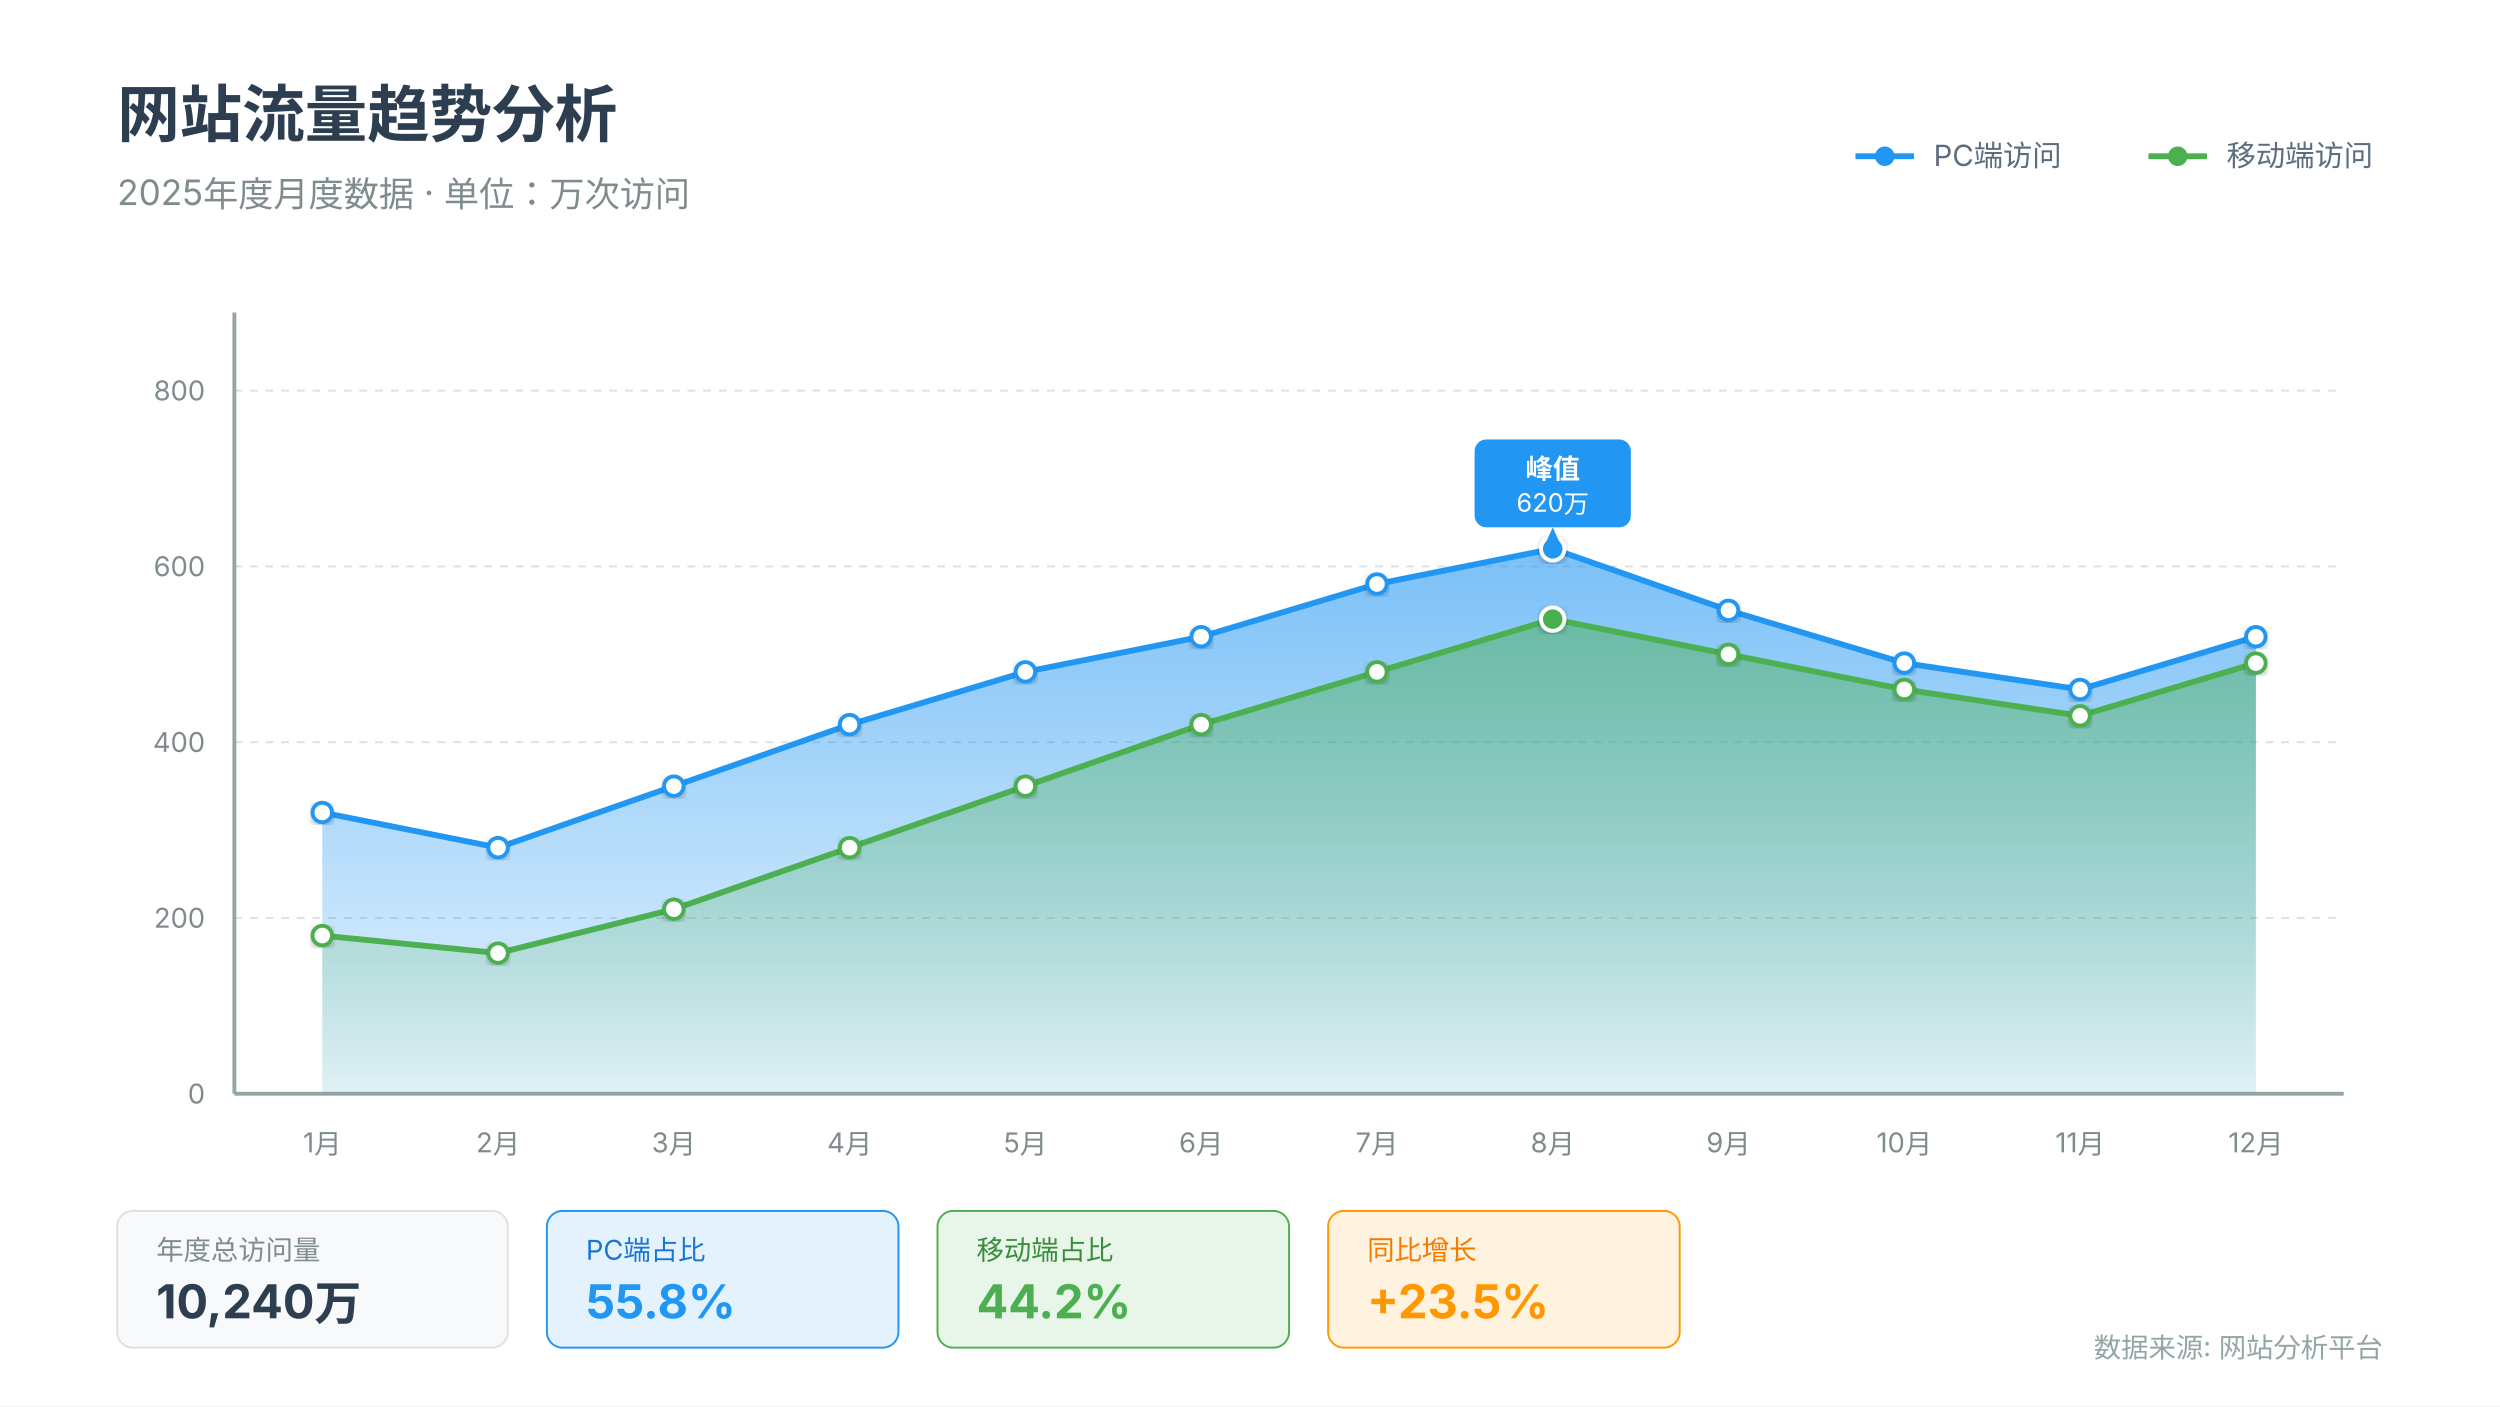
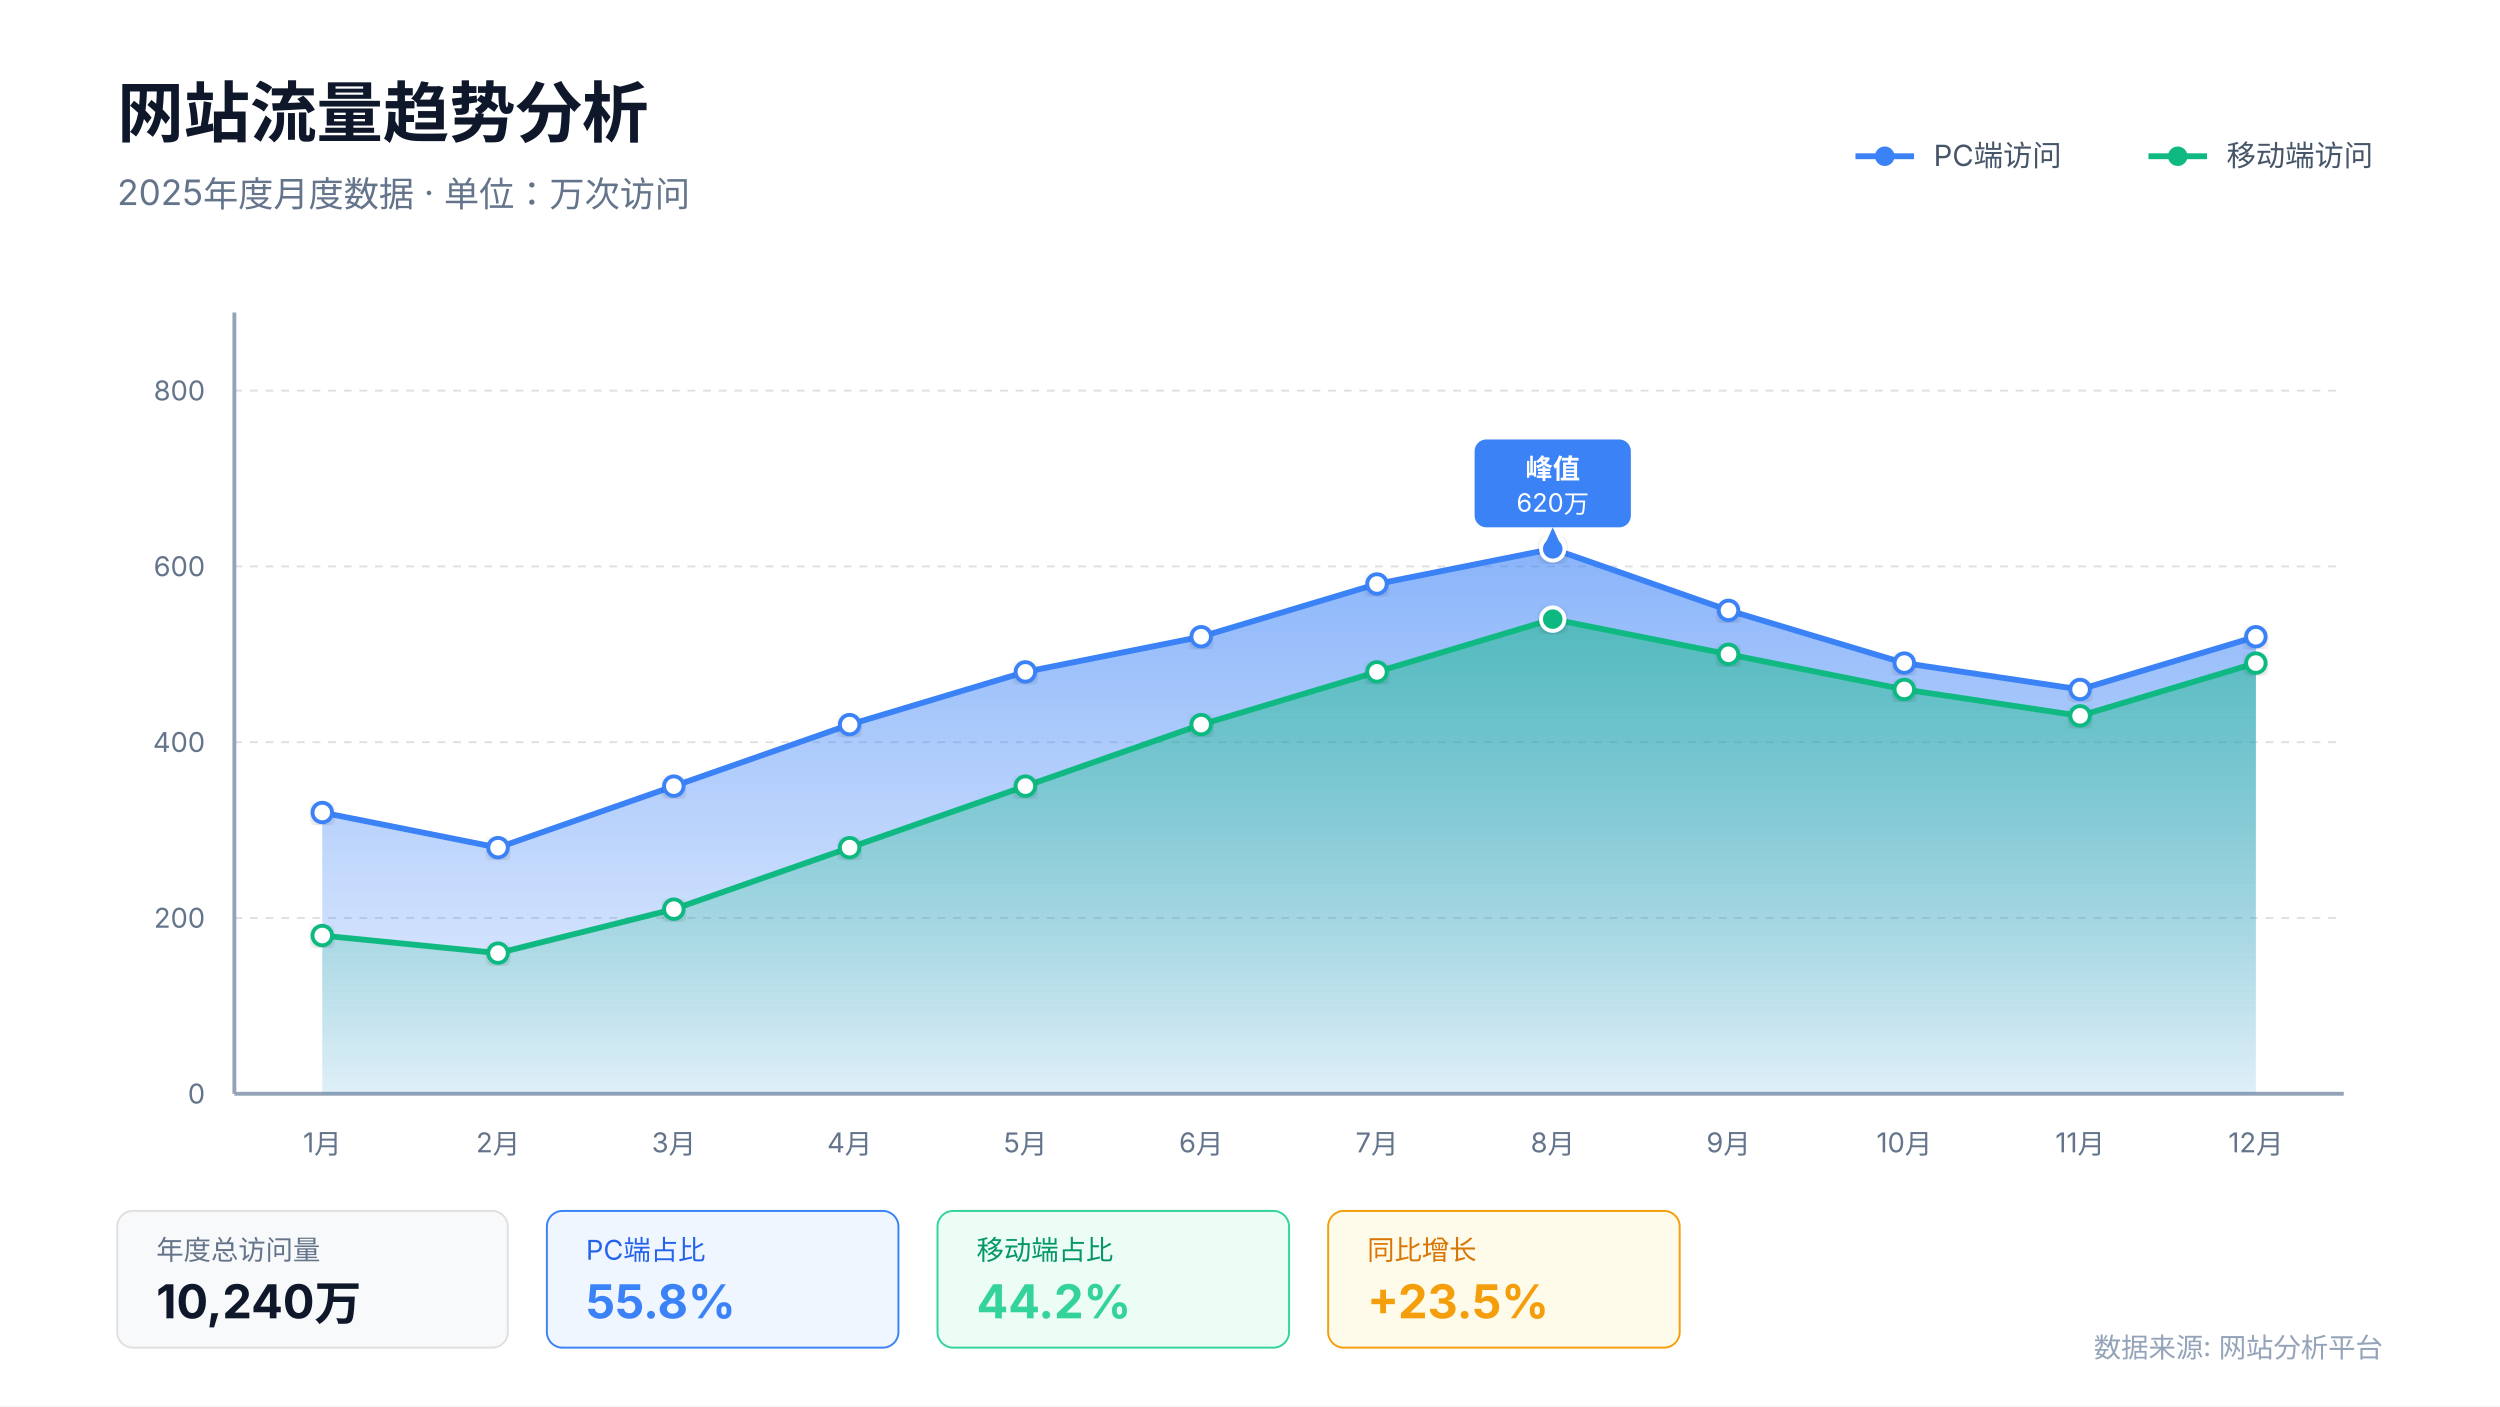
<svg xmlns="http://www.w3.org/2000/svg" viewBox="0 0 1280 720" width="1280" height="720">
  <defs>
    <linearGradient id="areaGrad1" x1="0%" y1="0%" x2="0%" y2="100%">
-       <stop offset="0%" style="stop-color:#2196F3;stop-opacity:0.6" />
-       <stop offset="100%" style="stop-color:#2196F3;stop-opacity:0.1" />
+       <stop offset="0%" style="stop-color:#3B82F6;stop-opacity:0.6" />
+       <stop offset="100%" style="stop-color:#3B82F6;stop-opacity:0.1" />
    </linearGradient>
    <linearGradient id="areaGrad2" x1="0%" y1="0%" x2="0%" y2="100%">
-       <stop offset="0%" style="stop-color:#4CAF50;stop-opacity:0.5" />
-       <stop offset="100%" style="stop-color:#4CAF50;stop-opacity:0.05" />
+       <stop offset="0%" style="stop-color:#10B981;stop-opacity:0.5" />
+       <stop offset="100%" style="stop-color:#10B981;stop-opacity:0.05" />
    </linearGradient>
    <filter id="dotShadow" x="-15%" y="-15%" width="130%" height="130%">
      <feGaussianBlur in="SourceAlpha" stdDeviation="2" />
      <feOffset dx="0" dy="1" result="offsetBlur" />
-       <feFlood flood-color="#000000" flood-opacity="0.3" result="shadowColor" />
+       <feFlood flood-color="#0F172A" flood-opacity="0.2" result="shadowColor" />
      <feComposite in="shadowColor" in2="offsetBlur" operator="in" result="shadow" />
      <feMerge>
        <feMergeNode in="shadow" />
        <feMergeNode in="SourceGraphic" />
      </feMerge>
    </filter>
  </defs>
  <rect width="1280" height="720" fill="#FFFFFF" />
-   <text x="60" y="70" font-family="-apple-system, BlinkMacSystemFont, 'Segoe UI', 'PingFang SC', 'Microsoft YaHei', sans-serif" font-size="32" font-weight="bold" fill="#2C3E50">
+   <text x="60" y="70" font-family="-apple-system, BlinkMacSystemFont, 'Segoe UI', 'PingFang SC', 'Microsoft YaHei', sans-serif" font-size="34" font-weight="bold" fill="#0F172A">
    <tspan>网站流量趋势分析</tspan>
  </text>
-   <text x="60" y="105" font-family="-apple-system, BlinkMacSystemFont, 'Segoe UI', 'PingFang SC', 'Microsoft YaHei', sans-serif" font-size="18" fill="#7F8C8D">
+   <text x="60" y="105" font-family="-apple-system, BlinkMacSystemFont, 'Segoe UI', 'PingFang SC', 'Microsoft YaHei', sans-serif" font-size="18" fill="#64748B">
    <tspan>2025年度月度数据 · 单位：万次访问</tspan>
  </text>
  <g id="legend" transform="translate(950, 70)">
-     <line x1="0" y1="10" x2="30" y2="10" stroke="#2196F3" stroke-width="3" />
-     <circle cx="15" cy="10" r="5" fill="#2196F3" />
-     <text x="40" y="15" font-family="-apple-system, BlinkMacSystemFont, 'Segoe UI', 'PingFang SC', 'Microsoft YaHei', sans-serif" font-size="15" fill="#5D6D7E">
+     <line x1="0" y1="10" x2="30" y2="10" stroke="#3B82F6" stroke-width="3" />
+     <circle cx="15" cy="10" r="5" fill="#3B82F6" />
+     <text x="40" y="15" font-family="-apple-system, BlinkMacSystemFont, 'Segoe UI', 'PingFang SC', 'Microsoft YaHei', sans-serif" font-size="15" fill="#475569">
      <tspan>PC端访问</tspan>
    </text>
-     <line x1="150" y1="10" x2="180" y2="10" stroke="#4CAF50" stroke-width="3" />
-     <circle cx="165" cy="10" r="5" fill="#4CAF50" />
-     <text x="190" y="15" font-family="-apple-system, BlinkMacSystemFont, 'Segoe UI', 'PingFang SC', 'Microsoft YaHei', sans-serif" font-size="15" fill="#5D6D7E">
+     <line x1="150" y1="10" x2="180" y2="10" stroke="#10B981" stroke-width="3" />
+     <circle cx="165" cy="10" r="5" fill="#10B981" />
+     <text x="190" y="15" font-family="-apple-system, BlinkMacSystemFont, 'Segoe UI', 'PingFang SC', 'Microsoft YaHei', sans-serif" font-size="15" fill="#475569">
      <tspan>移动端访问</tspan>
    </text>
  </g>
  <g id="chartArea">
    <line x1="120" y1="560" x2="1200" y2="560" stroke="#E0E0E0" stroke-width="1" stroke-dasharray="4,4" />
    <line x1="120" y1="470" x2="1200" y2="470" stroke="#E0E0E0" stroke-width="1" stroke-dasharray="4,4" />
    <line x1="120" y1="380" x2="1200" y2="380" stroke="#E0E0E0" stroke-width="1" stroke-dasharray="4,4" />
    <line x1="120" y1="290" x2="1200" y2="290" stroke="#E0E0E0" stroke-width="1" stroke-dasharray="4,4" />
    <line x1="120" y1="200" x2="1200" y2="200" stroke="#E0E0E0" stroke-width="1" stroke-dasharray="4,4" />
-     <text x="105" y="565" font-family="-apple-system, BlinkMacSystemFont, 'Segoe UI', sans-serif" font-size="14" fill="#7F8C8D" text-anchor="end">
+     <text x="105" y="565" font-family="-apple-system, BlinkMacSystemFont, 'Segoe UI', sans-serif" font-size="14" fill="#64748B" text-anchor="end">
      <tspan>0</tspan>
    </text>
-     <text x="105" y="475" font-family="-apple-system, BlinkMacSystemFont, 'Segoe UI', sans-serif" font-size="14" fill="#7F8C8D" text-anchor="end">
+     <text x="105" y="475" font-family="-apple-system, BlinkMacSystemFont, 'Segoe UI', sans-serif" font-size="14" fill="#64748B" text-anchor="end">
      <tspan>200</tspan>
    </text>
-     <text x="105" y="385" font-family="-apple-system, BlinkMacSystemFont, 'Segoe UI', sans-serif" font-size="14" fill="#7F8C8D" text-anchor="end">
+     <text x="105" y="385" font-family="-apple-system, BlinkMacSystemFont, 'Segoe UI', sans-serif" font-size="14" fill="#64748B" text-anchor="end">
      <tspan>400</tspan>
    </text>
-     <text x="105" y="295" font-family="-apple-system, BlinkMacSystemFont, 'Segoe UI', sans-serif" font-size="14" fill="#7F8C8D" text-anchor="end">
+     <text x="105" y="295" font-family="-apple-system, BlinkMacSystemFont, 'Segoe UI', sans-serif" font-size="14" fill="#64748B" text-anchor="end">
      <tspan>600</tspan>
    </text>
-     <text x="105" y="205" font-family="-apple-system, BlinkMacSystemFont, 'Segoe UI', sans-serif" font-size="14" fill="#7F8C8D" text-anchor="end">
+     <text x="105" y="205" font-family="-apple-system, BlinkMacSystemFont, 'Segoe UI', sans-serif" font-size="14" fill="#64748B" text-anchor="end">
      <tspan>800</tspan>
    </text>
-     <line x1="120" y1="160" x2="120" y2="560" stroke="#95A5A6" stroke-width="2" />
-     <line x1="120" y1="560" x2="1200" y2="560" stroke="#95A5A6" stroke-width="2" />
-     <text x="165" y="590" font-family="-apple-system, BlinkMacSystemFont, 'Segoe UI', sans-serif" font-size="14" fill="#7F8C8D" text-anchor="middle">
+     <line x1="120" y1="160" x2="120" y2="560" stroke="#94A3B8" stroke-width="2" />
+     <line x1="120" y1="560" x2="1200" y2="560" stroke="#94A3B8" stroke-width="2" />
+     <text x="165" y="590" font-family="-apple-system, BlinkMacSystemFont, 'Segoe UI', sans-serif" font-size="14" fill="#64748B" text-anchor="middle">
      <tspan>1月</tspan>
    </text>
-     <text x="255" y="590" font-family="-apple-system, BlinkMacSystemFont, 'Segoe UI', sans-serif" font-size="14" fill="#7F8C8D" text-anchor="middle">
+     <text x="255" y="590" font-family="-apple-system, BlinkMacSystemFont, 'Segoe UI', sans-serif" font-size="14" fill="#64748B" text-anchor="middle">
      <tspan>2月</tspan>
    </text>
-     <text x="345" y="590" font-family="-apple-system, BlinkMacSystemFont, 'Segoe UI', sans-serif" font-size="14" fill="#7F8C8D" text-anchor="middle">
+     <text x="345" y="590" font-family="-apple-system, BlinkMacSystemFont, 'Segoe UI', sans-serif" font-size="14" fill="#64748B" text-anchor="middle">
      <tspan>3月</tspan>
    </text>
-     <text x="435" y="590" font-family="-apple-system, BlinkMacSystemFont, 'Segoe UI', sans-serif" font-size="14" fill="#7F8C8D" text-anchor="middle">
+     <text x="435" y="590" font-family="-apple-system, BlinkMacSystemFont, 'Segoe UI', sans-serif" font-size="14" fill="#64748B" text-anchor="middle">
      <tspan>4月</tspan>
    </text>
-     <text x="525" y="590" font-family="-apple-system, BlinkMacSystemFont, 'Segoe UI', sans-serif" font-size="14" fill="#7F8C8D" text-anchor="middle">
+     <text x="525" y="590" font-family="-apple-system, BlinkMacSystemFont, 'Segoe UI', sans-serif" font-size="14" fill="#64748B" text-anchor="middle">
      <tspan>5月</tspan>
    </text>
-     <text x="615" y="590" font-family="-apple-system, BlinkMacSystemFont, 'Segoe UI', sans-serif" font-size="14" fill="#7F8C8D" text-anchor="middle">
+     <text x="615" y="590" font-family="-apple-system, BlinkMacSystemFont, 'Segoe UI', sans-serif" font-size="14" fill="#64748B" text-anchor="middle">
      <tspan>6月</tspan>
    </text>
-     <text x="705" y="590" font-family="-apple-system, BlinkMacSystemFont, 'Segoe UI', sans-serif" font-size="14" fill="#7F8C8D" text-anchor="middle">
+     <text x="705" y="590" font-family="-apple-system, BlinkMacSystemFont, 'Segoe UI', sans-serif" font-size="14" fill="#64748B" text-anchor="middle">
      <tspan>7月</tspan>
    </text>
-     <text x="795" y="590" font-family="-apple-system, BlinkMacSystemFont, 'Segoe UI', sans-serif" font-size="14" fill="#7F8C8D" text-anchor="middle">
+     <text x="795" y="590" font-family="-apple-system, BlinkMacSystemFont, 'Segoe UI', sans-serif" font-size="14" fill="#64748B" text-anchor="middle">
      <tspan>8月</tspan>
    </text>
-     <text x="885" y="590" font-family="-apple-system, BlinkMacSystemFont, 'Segoe UI', sans-serif" font-size="14" fill="#7F8C8D" text-anchor="middle">
+     <text x="885" y="590" font-family="-apple-system, BlinkMacSystemFont, 'Segoe UI', sans-serif" font-size="14" fill="#64748B" text-anchor="middle">
      <tspan>9月</tspan>
    </text>
-     <text x="975" y="590" font-family="-apple-system, BlinkMacSystemFont, 'Segoe UI', sans-serif" font-size="14" fill="#7F8C8D" text-anchor="middle">
+     <text x="975" y="590" font-family="-apple-system, BlinkMacSystemFont, 'Segoe UI', sans-serif" font-size="14" fill="#64748B" text-anchor="middle">
      <tspan>10月</tspan>
    </text>
-     <text x="1065" y="590" font-family="-apple-system, BlinkMacSystemFont, 'Segoe UI', sans-serif" font-size="14" fill="#7F8C8D" text-anchor="middle">
+     <text x="1065" y="590" font-family="-apple-system, BlinkMacSystemFont, 'Segoe UI', sans-serif" font-size="14" fill="#64748B" text-anchor="middle">
      <tspan>11月</tspan>
    </text>
-     <text x="1155" y="590" font-family="-apple-system, BlinkMacSystemFont, 'Segoe UI', sans-serif" font-size="14" fill="#7F8C8D" text-anchor="middle">
+     <text x="1155" y="590" font-family="-apple-system, BlinkMacSystemFont, 'Segoe UI', sans-serif" font-size="14" fill="#64748B" text-anchor="middle">
      <tspan>12月</tspan>
    </text>
    <path d="M 165,560                   L 165,416 L 255,434 L 345,402.5 L 435,371 L 525,344 L 615,326 L 705,299 L 795,281 L 885,312.5 L 975,339.5 L 1065,353 L 1155,326                   L 1155,560 Z" fill="url(#areaGrad1)" />
-     <path d="M 165,416 L 255,434 L 345,402.5 L 435,371 L 525,344 L 615,326 L 705,299 L 795,281 L 885,312.5 L 975,339.5 L 1065,353 L 1155,326" fill="none" stroke="#2196F3" stroke-width="3" stroke-linecap="round" stroke-linejoin="round" />
+     <path d="M 165,416 L 255,434 L 345,402.5 L 435,371 L 525,344 L 615,326 L 705,299 L 795,281 L 885,312.5 L 975,339.5 L 1065,353 L 1155,326" fill="none" stroke="#3B82F6" stroke-width="3" stroke-linecap="round" stroke-linejoin="round" />
    <path d="M 165,560                   L 165,479 L 255,488 L 345,465.5 L 435,434 L 525,402.5 L 615,371 L 705,344 L 795,317 L 885,335 L 975,353 L 1065,366.5 L 1155,339.5                   L 1155,560 Z" fill="url(#areaGrad2)" />
-     <path d="M 165,479 L 255,488 L 345,465.5 L 435,434 L 525,402.5 L 615,371 L 705,344 L 795,317 L 885,335 L 975,353 L 1065,366.5 L 1155,339.5" fill="none" stroke="#4CAF50" stroke-width="3" stroke-linecap="round" stroke-linejoin="round" />
-     <circle cx="165" cy="416" r="5" fill="#FFFFFF" stroke="#2196F3" stroke-width="2" filter="url(#dotShadow)" />
-     <circle cx="255" cy="434" r="5" fill="#FFFFFF" stroke="#2196F3" stroke-width="2" filter="url(#dotShadow)" />
-     <circle cx="345" cy="402.5" r="5" fill="#FFFFFF" stroke="#2196F3" stroke-width="2" filter="url(#dotShadow)" />
-     <circle cx="435" cy="371" r="5" fill="#FFFFFF" stroke="#2196F3" stroke-width="2" filter="url(#dotShadow)" />
-     <circle cx="525" cy="344" r="5" fill="#FFFFFF" stroke="#2196F3" stroke-width="2" filter="url(#dotShadow)" />
-     <circle cx="615" cy="326" r="5" fill="#FFFFFF" stroke="#2196F3" stroke-width="2" filter="url(#dotShadow)" />
-     <circle cx="705" cy="299" r="5" fill="#FFFFFF" stroke="#2196F3" stroke-width="2" filter="url(#dotShadow)" />
-     <circle cx="795" cy="281" r="6" fill="#2196F3" stroke="#FFFFFF" stroke-width="2" filter="url(#dotShadow)" />
-     <circle cx="885" cy="312.5" r="5" fill="#FFFFFF" stroke="#2196F3" stroke-width="2" filter="url(#dotShadow)" />
-     <circle cx="975" cy="339.5" r="5" fill="#FFFFFF" stroke="#2196F3" stroke-width="2" filter="url(#dotShadow)" />
-     <circle cx="1065" cy="353" r="5" fill="#FFFFFF" stroke="#2196F3" stroke-width="2" filter="url(#dotShadow)" />
-     <circle cx="1155" cy="326" r="5" fill="#FFFFFF" stroke="#2196F3" stroke-width="2" filter="url(#dotShadow)" />
-     <circle cx="165" cy="479" r="5" fill="#FFFFFF" stroke="#4CAF50" stroke-width="2" filter="url(#dotShadow)" />
-     <circle cx="255" cy="488" r="5" fill="#FFFFFF" stroke="#4CAF50" stroke-width="2" filter="url(#dotShadow)" />
-     <circle cx="345" cy="465.5" r="5" fill="#FFFFFF" stroke="#4CAF50" stroke-width="2" filter="url(#dotShadow)" />
-     <circle cx="435" cy="434" r="5" fill="#FFFFFF" stroke="#4CAF50" stroke-width="2" filter="url(#dotShadow)" />
-     <circle cx="525" cy="402.5" r="5" fill="#FFFFFF" stroke="#4CAF50" stroke-width="2" filter="url(#dotShadow)" />
-     <circle cx="615" cy="371" r="5" fill="#FFFFFF" stroke="#4CAF50" stroke-width="2" filter="url(#dotShadow)" />
-     <circle cx="705" cy="344" r="5" fill="#FFFFFF" stroke="#4CAF50" stroke-width="2" filter="url(#dotShadow)" />
-     <circle cx="795" cy="317" r="6" fill="#4CAF50" stroke="#FFFFFF" stroke-width="2" filter="url(#dotShadow)" />
-     <circle cx="885" cy="335" r="5" fill="#FFFFFF" stroke="#4CAF50" stroke-width="2" filter="url(#dotShadow)" />
-     <circle cx="975" cy="353" r="5" fill="#FFFFFF" stroke="#4CAF50" stroke-width="2" filter="url(#dotShadow)" />
-     <circle cx="1065" cy="366.5" r="5" fill="#FFFFFF" stroke="#4CAF50" stroke-width="2" filter="url(#dotShadow)" />
-     <circle cx="1155" cy="339.5" r="5" fill="#FFFFFF" stroke="#4CAF50" stroke-width="2" filter="url(#dotShadow)" />
+     <path d="M 165,479 L 255,488 L 345,465.5 L 435,434 L 525,402.5 L 615,371 L 705,344 L 795,317 L 885,335 L 975,353 L 1065,366.5 L 1155,339.5" fill="none" stroke="#10B981" stroke-width="3" stroke-linecap="round" stroke-linejoin="round" />
+     <circle cx="165" cy="416" r="5" fill="#FFFFFF" stroke="#3B82F6" stroke-width="2" filter="url(#dotShadow)" />
+     <circle cx="255" cy="434" r="5" fill="#FFFFFF" stroke="#3B82F6" stroke-width="2" filter="url(#dotShadow)" />
+     <circle cx="345" cy="402.5" r="5" fill="#FFFFFF" stroke="#3B82F6" stroke-width="2" filter="url(#dotShadow)" />
+     <circle cx="435" cy="371" r="5" fill="#FFFFFF" stroke="#3B82F6" stroke-width="2" filter="url(#dotShadow)" />
+     <circle cx="525" cy="344" r="5" fill="#FFFFFF" stroke="#3B82F6" stroke-width="2" filter="url(#dotShadow)" />
+     <circle cx="615" cy="326" r="5" fill="#FFFFFF" stroke="#3B82F6" stroke-width="2" filter="url(#dotShadow)" />
+     <circle cx="705" cy="299" r="5" fill="#FFFFFF" stroke="#3B82F6" stroke-width="2" filter="url(#dotShadow)" />
+     <circle cx="795" cy="281" r="6" fill="#3B82F6" stroke="#FFFFFF" stroke-width="2" filter="url(#dotShadow)" />
+     <circle cx="885" cy="312.5" r="5" fill="#FFFFFF" stroke="#3B82F6" stroke-width="2" filter="url(#dotShadow)" />
+     <circle cx="975" cy="339.5" r="5" fill="#FFFFFF" stroke="#3B82F6" stroke-width="2" filter="url(#dotShadow)" />
+     <circle cx="1065" cy="353" r="5" fill="#FFFFFF" stroke="#3B82F6" stroke-width="2" filter="url(#dotShadow)" />
+     <circle cx="1155" cy="326" r="5" fill="#FFFFFF" stroke="#3B82F6" stroke-width="2" filter="url(#dotShadow)" />
+     <circle cx="165" cy="479" r="5" fill="#FFFFFF" stroke="#10B981" stroke-width="2" filter="url(#dotShadow)" />
+     <circle cx="255" cy="488" r="5" fill="#FFFFFF" stroke="#10B981" stroke-width="2" filter="url(#dotShadow)" />
+     <circle cx="345" cy="465.5" r="5" fill="#FFFFFF" stroke="#10B981" stroke-width="2" filter="url(#dotShadow)" />
+     <circle cx="435" cy="434" r="5" fill="#FFFFFF" stroke="#10B981" stroke-width="2" filter="url(#dotShadow)" />
+     <circle cx="525" cy="402.5" r="5" fill="#FFFFFF" stroke="#10B981" stroke-width="2" filter="url(#dotShadow)" />
+     <circle cx="615" cy="371" r="5" fill="#FFFFFF" stroke="#10B981" stroke-width="2" filter="url(#dotShadow)" />
+     <circle cx="705" cy="344" r="5" fill="#FFFFFF" stroke="#10B981" stroke-width="2" filter="url(#dotShadow)" />
+     <circle cx="795" cy="317" r="6" fill="#10B981" stroke="#FFFFFF" stroke-width="2" filter="url(#dotShadow)" />
+     <circle cx="885" cy="335" r="5" fill="#FFFFFF" stroke="#10B981" stroke-width="2" filter="url(#dotShadow)" />
+     <circle cx="975" cy="353" r="5" fill="#FFFFFF" stroke="#10B981" stroke-width="2" filter="url(#dotShadow)" />
+     <circle cx="1065" cy="366.5" r="5" fill="#FFFFFF" stroke="#10B981" stroke-width="2" filter="url(#dotShadow)" />
+     <circle cx="1155" cy="339.5" r="5" fill="#FFFFFF" stroke="#10B981" stroke-width="2" filter="url(#dotShadow)" />
    <g>
-       <rect x="755" y="225" width="80" height="45" rx="6" fill="#2196F3" />
+       <rect x="755" y="225" width="80" height="45" rx="6" fill="#3B82F6" />
      <text x="795" y="245" font-family="-apple-system, BlinkMacSystemFont, 'Segoe UI', sans-serif" font-size="14" font-weight="600" fill="#FFFFFF" text-anchor="middle">
        <tspan>峰值</tspan>
      </text>
      <text x="795" y="262" font-family="-apple-system, BlinkMacSystemFont, 'Segoe UI', sans-serif" font-size="13" fill="#FFFFFF" text-anchor="middle">
        <tspan>620万</tspan>
      </text>
-       <path d="M 795,270 L 790,281 L 800,281 Z" fill="#2196F3" />
+       <path d="M 795,270 L 790,281 L 800,281 Z" fill="#3B82F6" />
    </g>
  </g>
  <g id="statsCards" transform="translate(60, 620)">
    <g id="card-total-visits">
      <rect x="0" y="0" width="200" height="70" rx="8" fill="#F8F9FA" stroke="#E0E0E0" stroke-width="1" />
-       <text x="20" y="25" font-family="-apple-system, BlinkMacSystemFont, 'Segoe UI', 'PingFang SC', 'Microsoft YaHei', sans-serif" font-size="14" fill="#7F8C8D">
+       <text x="20" y="25" font-family="-apple-system, BlinkMacSystemFont, 'Segoe UI', 'PingFang SC', 'Microsoft YaHei', sans-serif" font-size="14" fill="#64748B">
        <tspan>年度总访问量</tspan>
      </text>
-       <text x="20" y="55" font-family="-apple-system, BlinkMacSystemFont, 'Segoe UI', sans-serif" font-size="24" font-weight="bold" fill="#2C3E50">
+       <text x="20" y="55" font-family="-apple-system, BlinkMacSystemFont, 'Segoe UI', sans-serif" font-size="24" font-weight="bold" fill="#0F172A">
        <tspan>10,240万</tspan>
      </text>
    </g>
    <g id="card-pc-share">
-       <rect x="220" y="0" width="180" height="70" rx="8" fill="#E3F2FD" stroke="#2196F3" stroke-width="1" />
-       <text x="240" y="25" font-family="-apple-system, BlinkMacSystemFont, 'Segoe UI', 'PingFang SC', 'Microsoft YaHei', sans-serif" font-size="14" fill="#1976D2">
+       <rect x="220" y="0" width="180" height="70" rx="8" fill="#EFF6FF" stroke="#3B82F6" stroke-width="1" />
+       <text x="240" y="25" font-family="-apple-system, BlinkMacSystemFont, 'Segoe UI', 'PingFang SC', 'Microsoft YaHei', sans-serif" font-size="14" fill="#2563EB">
        <tspan>PC端占比</tspan>
      </text>
-       <text x="240" y="55" font-family="-apple-system, BlinkMacSystemFont, 'Segoe UI', sans-serif" font-size="24" font-weight="bold" fill="#2196F3">
+       <text x="240" y="55" font-family="-apple-system, BlinkMacSystemFont, 'Segoe UI', sans-serif" font-size="24" font-weight="bold" fill="#3B82F6">
        <tspan>55.8%</tspan>
      </text>
    </g>
    <g id="card-mobile-share">
-       <rect x="420" y="0" width="180" height="70" rx="8" fill="#E8F5E9" stroke="#4CAF50" stroke-width="1" />
-       <text x="440" y="25" font-family="-apple-system, BlinkMacSystemFont, 'Segoe UI', 'PingFang SC', 'Microsoft YaHei', sans-serif" font-size="14" fill="#388E3C">
+       <rect x="420" y="0" width="180" height="70" rx="8" fill="#ECFDF5" stroke="#34D399" stroke-width="1" />
+       <text x="440" y="25" font-family="-apple-system, BlinkMacSystemFont, 'Segoe UI', 'PingFang SC', 'Microsoft YaHei', sans-serif" font-size="14" fill="#059669">
        <tspan>移动端占比</tspan>
      </text>
-       <text x="440" y="55" font-family="-apple-system, BlinkMacSystemFont, 'Segoe UI', sans-serif" font-size="24" font-weight="bold" fill="#4CAF50">
+       <text x="440" y="55" font-family="-apple-system, BlinkMacSystemFont, 'Segoe UI', sans-serif" font-size="24" font-weight="bold" fill="#34D399">
        <tspan>44.2%</tspan>
      </text>
    </g>
    <g id="card-yoy-growth">
-       <rect x="620" y="0" width="180" height="70" rx="8" fill="#FFF3E0" stroke="#FF9800" stroke-width="1" />
-       <text x="640" y="25" font-family="-apple-system, BlinkMacSystemFont, 'Segoe UI', 'PingFang SC', 'Microsoft YaHei', sans-serif" font-size="14" fill="#F57C00">
+       <rect x="620" y="0" width="180" height="70" rx="8" fill="#FFFBEB" stroke="#F59E0B" stroke-width="1" />
+       <text x="640" y="25" font-family="-apple-system, BlinkMacSystemFont, 'Segoe UI', 'PingFang SC', 'Microsoft YaHei', sans-serif" font-size="14" fill="#D97706">
        <tspan>同比增长</tspan>
      </text>
-       <text x="640" y="55" font-family="-apple-system, BlinkMacSystemFont, 'Segoe UI', sans-serif" font-size="24" font-weight="bold" fill="#FF9800">
+       <text x="640" y="55" font-family="-apple-system, BlinkMacSystemFont, 'Segoe UI', sans-serif" font-size="24" font-weight="bold" fill="#F59E0B">
        <tspan>+23.5%</tspan>
      </text>
    </g>
  </g>
-   <text x="1220" y="695" font-family="-apple-system, BlinkMacSystemFont, 'Segoe UI', 'PingFang SC', 'Microsoft YaHei', sans-serif" font-size="14" fill="#95A5A6" text-anchor="end">
+   <text x="1220" y="695" font-family="-apple-system, BlinkMacSystemFont, 'Segoe UI', 'PingFang SC', 'Microsoft YaHei', sans-serif" font-size="14" fill="#94A3B8" text-anchor="end">
    <tspan>数据来源: 网站分析平台</tspan>
  </text>
</svg>
